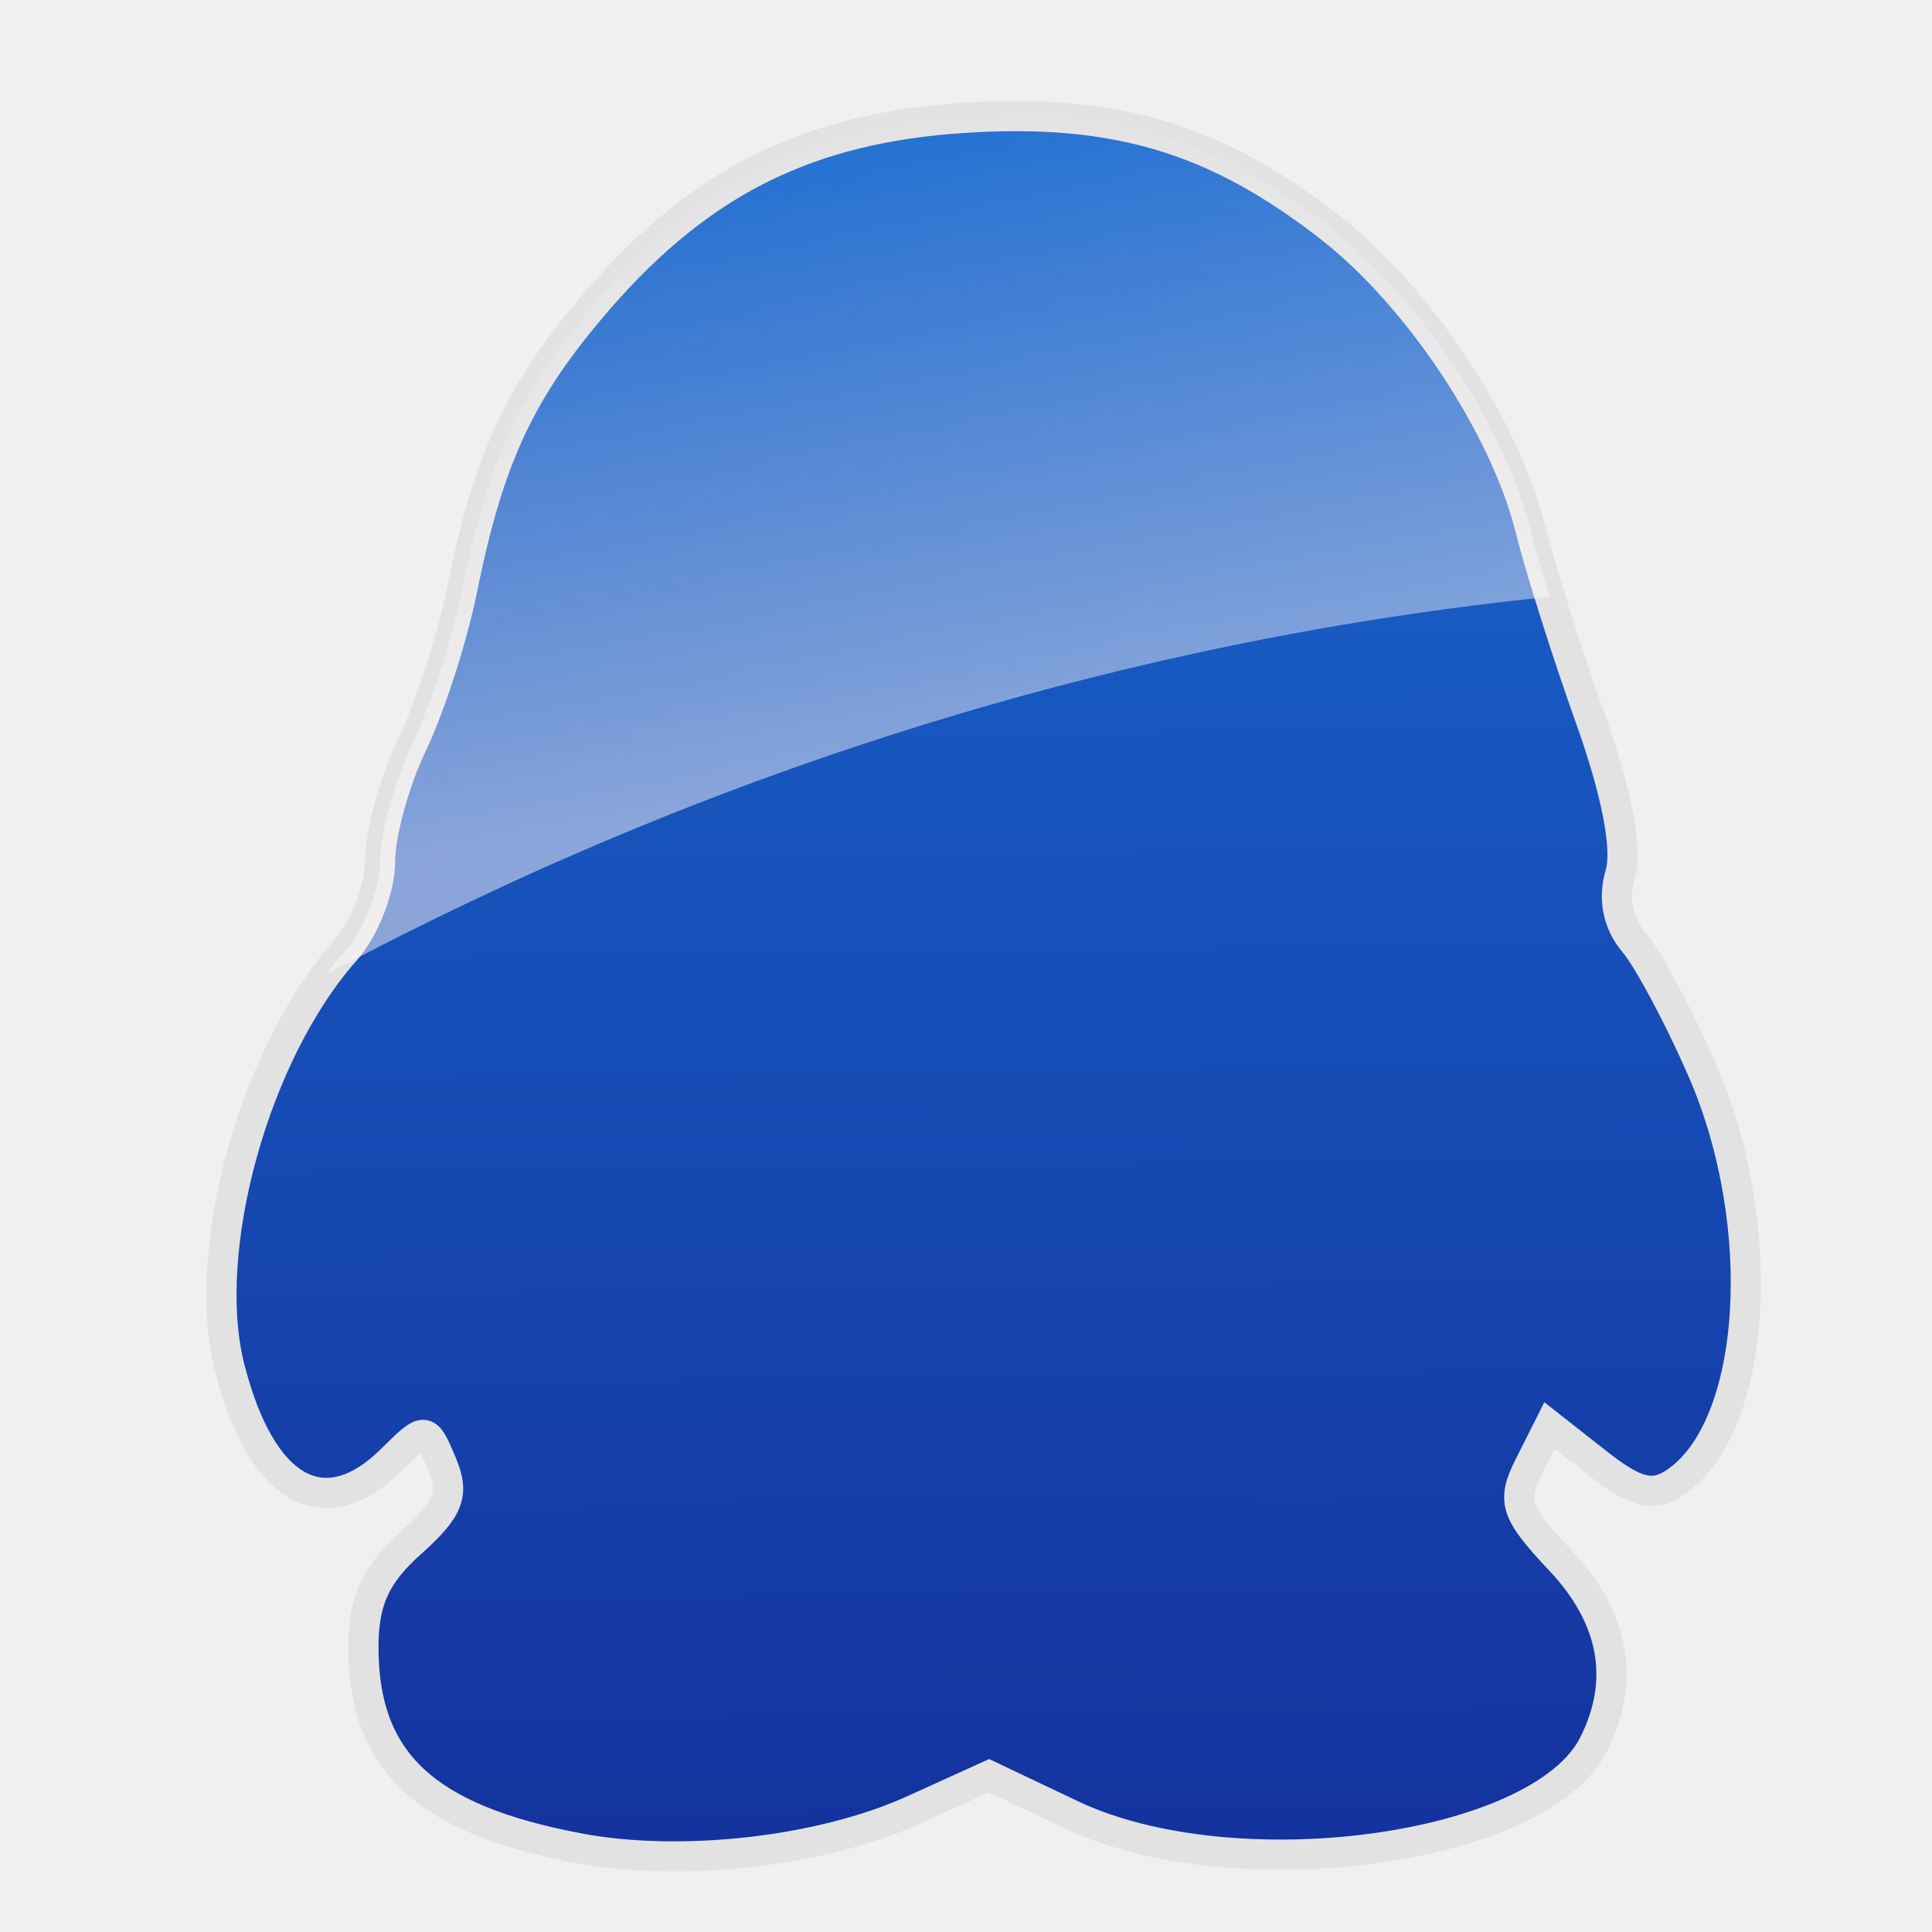
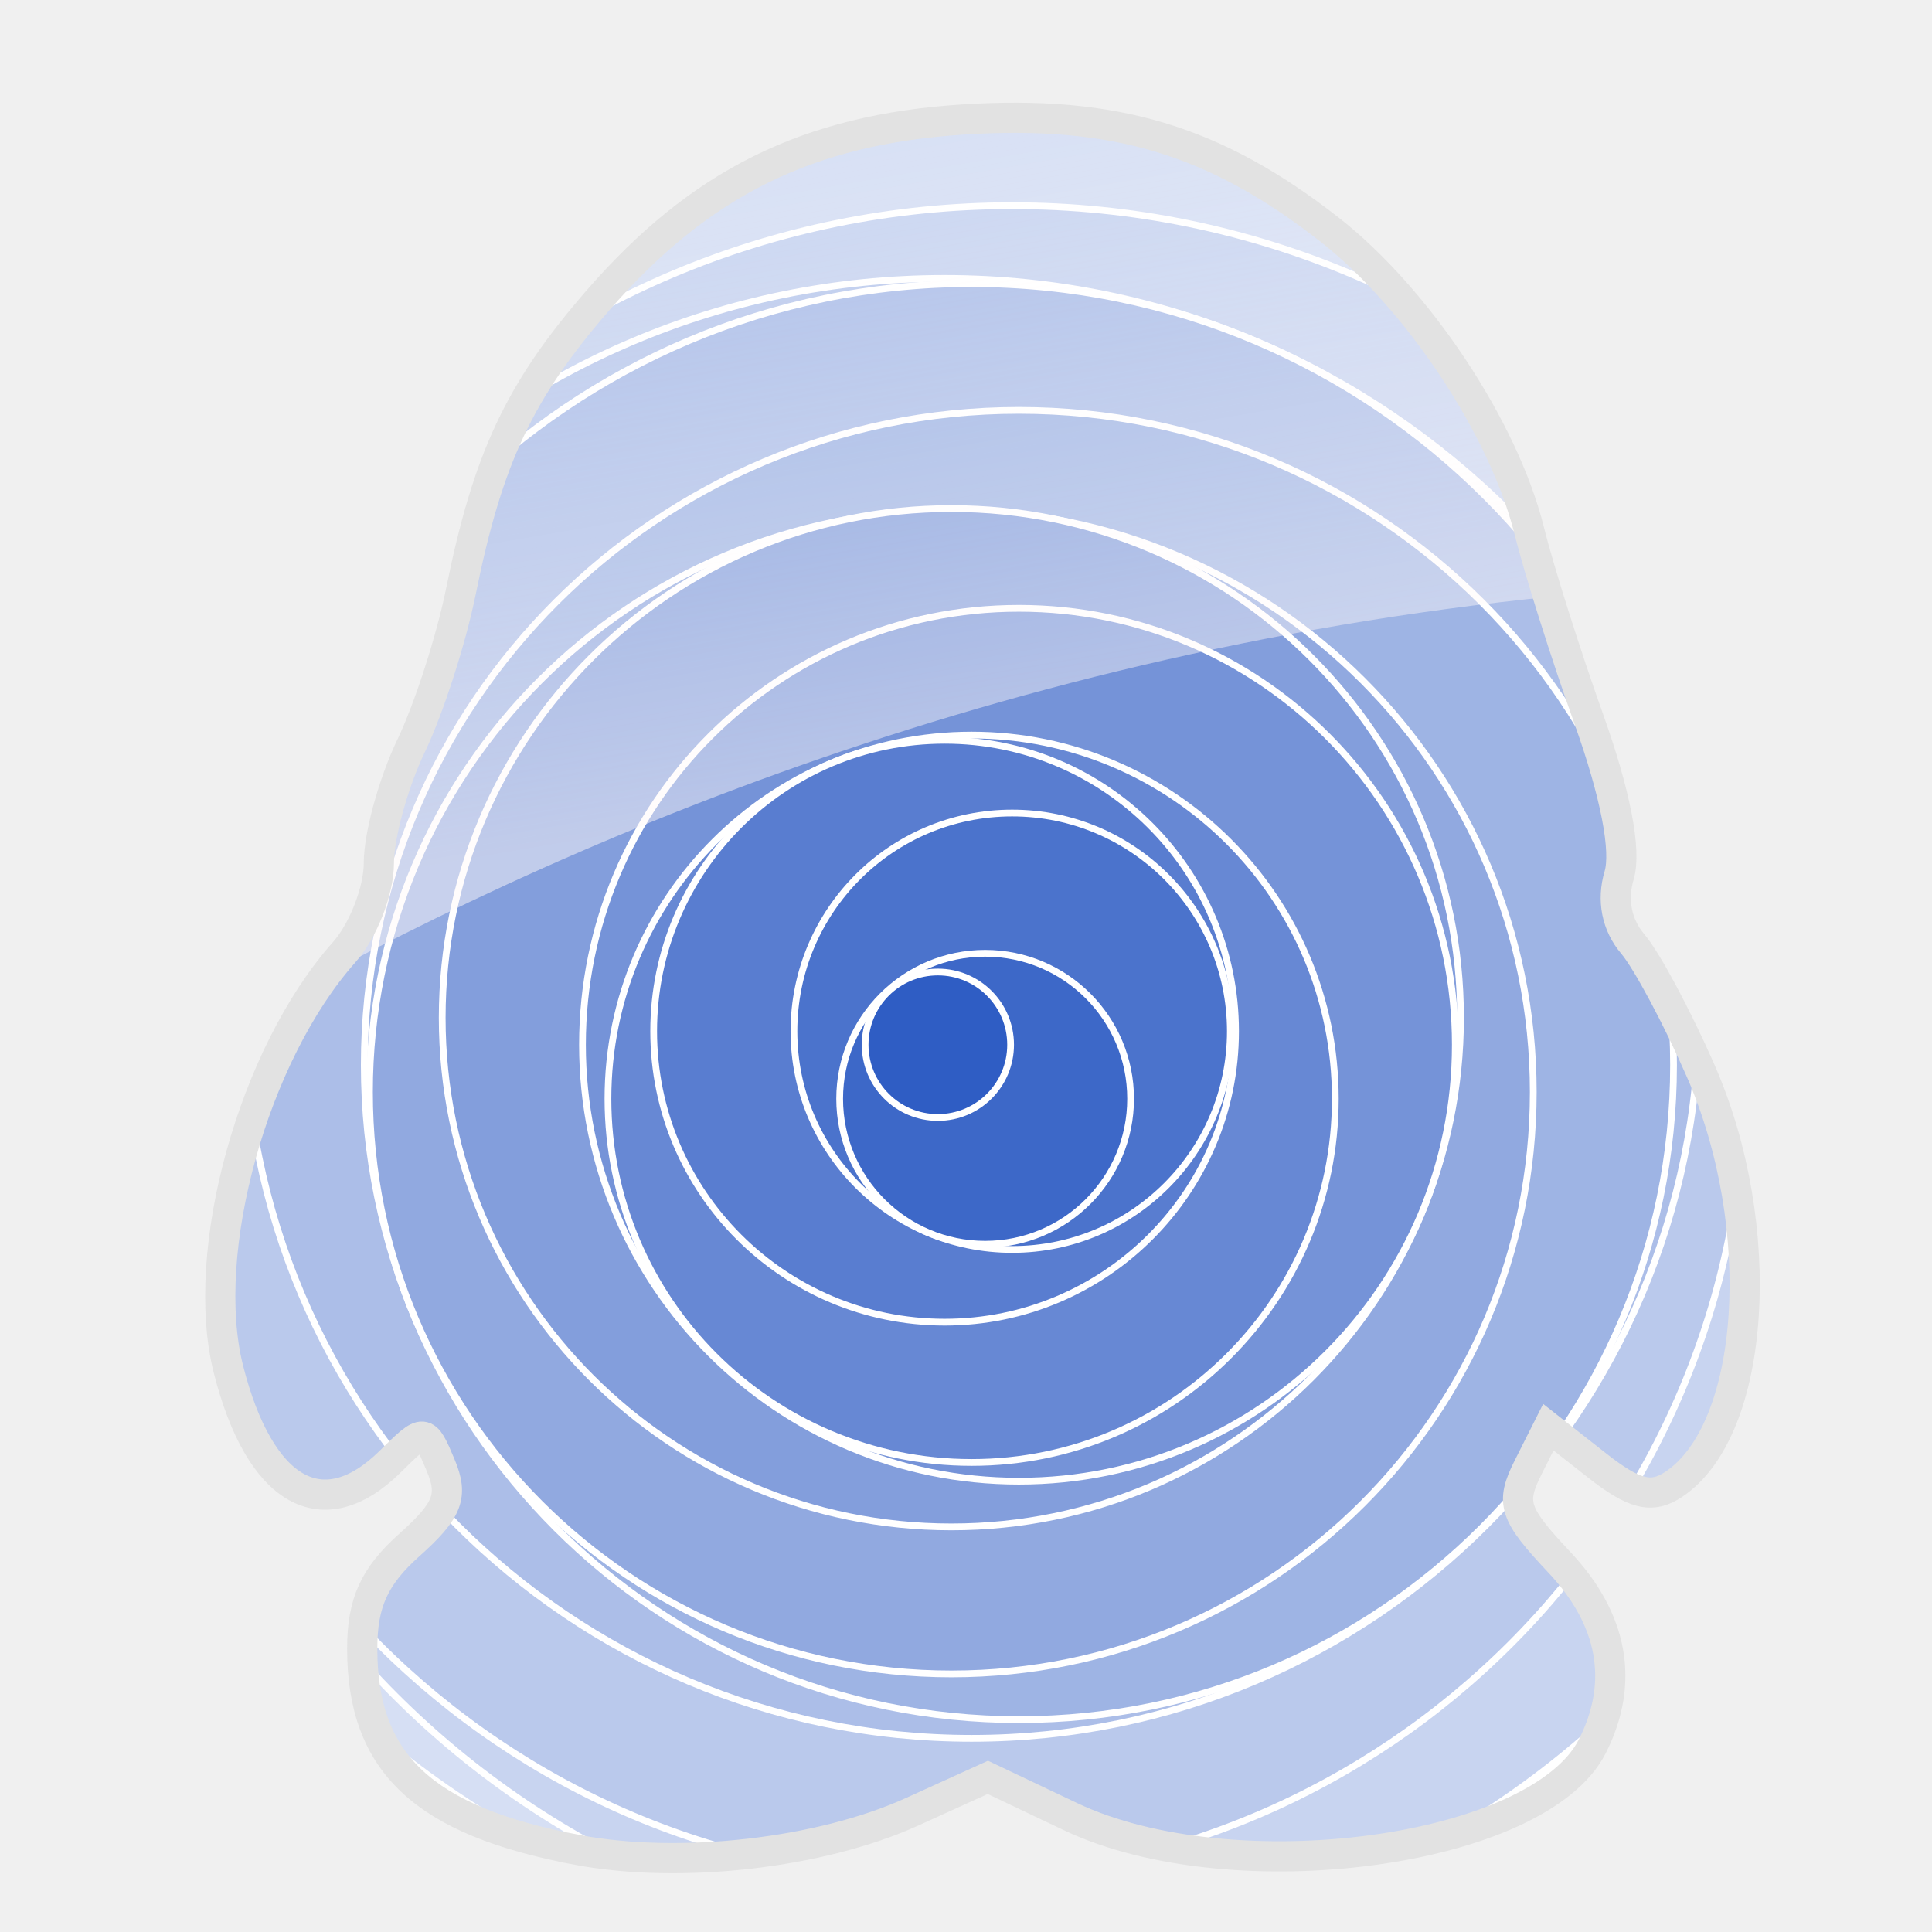
<svg xmlns="http://www.w3.org/2000/svg" xmlns:xlink="http://www.w3.org/1999/xlink" width="64px" height="64px" id="svg2985" version="1.1">
  <defs id="defs2987">
    <linearGradient id="linearGradient3823">
      <stop style="stop-color:#fff9f9;stop-opacity:0.502;" offset="0" id="stop3825" />
      <stop style="stop-color:#ffffff;stop-opacity:0;" offset="1" id="stop3827" />
    </linearGradient>
    <linearGradient xlink:href="#linearGradient3823" id="linearGradient3829" x1="22.364" y1="27.364" x2="18.358" y2="4.091" gradientUnits="userSpaceOnUse" />
    <linearGradient id="linearGradient3797">
      <stop style="stop-color:#196ad0;stop-opacity:1;" offset="0" id="stop3799" />
      <stop style="stop-color:#14329e;stop-opacity:1;" offset="1" id="stop3801" />
    </linearGradient>
    <linearGradient xlink:href="#linearGradient3797" id="linearGradient4283" gradientUnits="userSpaceOnUse" x1="772.294" y1="-91.11" x2="775.26" y2="618.017" gradientTransform="translate(-24,0)" />
    <linearGradient id="linearGradient4285">
      <stop style="stop-color:#000000;stop-opacity:1;" offset="0" id="stop4287" />
      <stop style="stop-color:#292929;stop-opacity:1;" offset="1" id="stop4289" />
    </linearGradient>
    <linearGradient y2="618.017" x2="775.26" y1="-91.11" x1="772.294" gradientTransform="translate(-347.1318,305.2734)" gradientUnits="userSpaceOnUse" id="linearGradient4293" xlink:href="#linearGradient3797" />
    <linearGradient xlink:href="#linearGradient3797" id="linearGradient4350" x1="30.654" y1="4.489" x2="31.242" y2="61.398" gradientUnits="userSpaceOnUse" />
    <linearGradient xlink:href="#linearGradient3797-9" id="linearGradient4350-5" x1="30.654" y1="4.489" x2="31.242" y2="61.398" gradientUnits="userSpaceOnUse" />
    <linearGradient id="linearGradient3797-9">
      <stop style="stop-color:#000000;stop-opacity:1;" offset="0" id="stop3799-4" />
      <stop style="stop-color:#292929;stop-opacity:1;" offset="1" id="stop3801-9" />
    </linearGradient>
    <linearGradient gradientTransform="translate(0.5063416,0.4196886)" y2="61.398" x2="31.242" y1="4.489" x1="30.654" gradientUnits="userSpaceOnUse" id="linearGradient4367" xlink:href="#linearGradient3797-9" />
    <linearGradient xlink:href="#linearGradient3797-9" id="linearGradient4392" gradientUnits="userSpaceOnUse" gradientTransform="translate(1.3621143e-4,2.1690247e-4)" x1="30.654" y1="4.489" x2="31.242" y2="61.398" />
    <clipPath clipPathUnits="userSpaceOnUse" id="clipPath4394">
      <path style="color:#000000;fill:url(#linearGradient4398);fill-opacity:1;fill-rule:nonzero;stroke:#ffffff;stroke-width:1;stroke-linecap:butt;stroke-linejoin:miter;stroke-miterlimit:4;stroke-opacity:1;stroke-dasharray:none;stroke-dashoffset:0;marker:none;visibility:visible;display:inline;overflow:visible;filter:url(#filter5703);enable-background:accumulate" d="m 19.152,61.222 c -5.083,-0.962 -7.114,-2.865 -7.114,-6.665 0,-1.518 0.398,-2.394 1.561,-3.434 1.28,-1.145 1.467,-1.621 1.036,-2.646 -0.519,-1.236 -0.537,-1.238 -1.665,-0.121 -2.238,2.216 -4.33,1.025 -5.364,-3.053 -0.987,-3.898 0.825,-10.432 3.832,-13.813 0.633,-0.712 1.151,-2.04 1.151,-2.953 0,-0.912 0.48,-2.66 1.067,-3.883 0.587,-1.223 1.329,-3.524 1.65,-5.113 0.891,-4.414 1.941,-6.65 4.524,-9.629 3.391,-3.91 6.964,-5.681 12.126,-6.01 4.991,-0.318 8.323,0.681 12.105,3.631 2.929,2.285 5.787,6.588 6.634,9.986 0.325,1.305 1.215,4.118 1.978,6.253 0.88,2.464 1.246,4.352 1.002,5.17 -0.246,0.824 -0.082,1.644 0.454,2.274 0.461,0.542 1.474,2.435 2.25,4.207 2.265,5.172 1.824,11.886 -0.899,13.694 -0.728,0.483 -1.307,0.339 -2.546,-0.635 l -1.604,-1.26 -0.67,1.331 c -0.594,1.179 -0.476,1.538 1.03,3.138 1.789,1.902 2.165,3.98 1.101,6.093 -1.774,3.524 -11.913,4.893 -17.296,2.336 l -2.732,-1.298 -2.506,1.138 c -3.043,1.382 -7.685,1.91 -11.105,1.263 z" id="path4396" />
    </clipPath>
    <linearGradient xlink:href="#linearGradient3797-9" id="linearGradient4398" gradientUnits="userSpaceOnUse" gradientTransform="translate(1.3621143e-4,2.1690247e-4)" x1="30.654" y1="4.489" x2="31.242" y2="61.398" />
+     <clipPath id="cp1">
+       <polygon points="434,13 74,13 74,372 434,372 " id="polygon11" />
+     </clipPath>
+     <linearGradient xlink:href="#linearGradient3797" id="linearGradient3873" gradientUnits="userSpaceOnUse" x1="30.654" y1="4.489" x2="31.242" y2="61.398" gradientTransform="matrix(4.469779,0,0,4.469779,105.1337,41.3082)" />
+     <linearGradient xlink:href="#linearGradient3797" id="linearGradient3876" gradientUnits="userSpaceOnUse" x1="30.654" y1="4.489" x2="31.242" y2="61.398" />
+     <linearGradient xlink:href="#linearGradient3797-3" id="linearGradient3876-4" gradientUnits="userSpaceOnUse" x1="30.654" y1="4.489" x2="31.242" y2="61.398" />
+     <linearGradient id="linearGradient3797-3">
+       <stop style="stop-color:#196ad0;stop-opacity:1;" offset="0" id="stop3799-3" />
+       <stop style="stop-color:#14329e;stop-opacity:1;" offset="1" id="stop3801-3" />
+     </linearGradient>
+     <linearGradient gradientTransform="translate(9.960888,21.5106)" y2="61.398" x2="31.242" y1="4.489" x1="30.654" gradientUnits="userSpaceOnUse" id="linearGradient3893" xlink:href="#linearGradient3797-3" />
+     <clipPath clipPathUnits="userSpaceOnUse" id="clipPath3916">
+       <path id="path3918" d="m 190.738,314.958 c -22.721,-4.301 -31.798,-12.806 -31.798,-29.792 0,-6.783 1.781,-10.7 6.978,-15.348 5.723,-5.119 6.556,-7.246 4.633,-11.829 -2.32,-5.526 -2.402,-5.532 -7.443,-0.54 -10.004,9.906 -19.356,4.583 -23.974,-13.646 -4.414,-17.421 3.689,-46.63 17.127,-61.742 2.829,-3.181 5.143,-9.12 5.143,-13.198 0,-4.078 2.146,-11.888 4.769,-17.356 2.623,-5.468 5.942,-15.753 7.375,-22.855 3.981,-19.73 8.678,-29.725 20.223,-43.038 15.155,-17.475 31.129,-25.393 54.2,-26.864 22.307,-1.423 37.201,3.046 54.105,16.232 13.091,10.212 25.867,29.445 29.651,44.635 1.452,5.831 5.431,18.408 8.841,27.95 3.935,11.012 5.572,19.451 4.48,23.107 -1.1,3.683 -0.368,7.348 2.03,10.164 2.063,2.423 6.588,10.884 10.056,18.803 10.125,23.119 8.155,53.128 -4.018,61.207 -3.253,2.159 -5.841,1.513 -11.379,-2.839 l -7.169,-5.633 -2.996,5.951 c -2.653,5.27 -2.127,6.875 4.602,14.027 7.998,8.501 9.678,17.791 4.923,27.233 -7.932,15.752 -53.25,21.873 -77.309,10.441 l -12.213,-5.803 -11.199,5.088 c -13.602,6.179 -34.352,8.539 -49.637,5.646 z" style="color:#000000;fill:url(#linearGradient3920);fill-opacity:1;fill-rule:nonzero;stroke:#e2e2e2;stroke-width:4.47;stroke-linecap:butt;stroke-linejoin:miter;stroke-miterlimit:4;stroke-opacity:1;stroke-dasharray:none;stroke-dashoffset:0;marker:none;visibility:visible;display:inline;overflow:visible;enable-background:accumulate" />
+     </clipPath>
+     <linearGradient xlink:href="#linearGradient3797" id="linearGradient3920" gradientUnits="userSpaceOnUse" x1="30.654" y1="4.489" x2="31.242" y2="61.398" gradientTransform="matrix(4.469779,0,0,4.469779,105.1337,41.3082)" />
  </defs>
  <g id="layer1">
-     <path style="fill:url(#linearGradient4350);fill-opacity:1.0;color:#000000;fill-rule:nonzero;stroke:#e2e2e2;stroke-width:1;stroke-linecap:butt;stroke-linejoin:miter;stroke-miterlimit:4;stroke-opacity:1;stroke-dasharray:none;stroke-dashoffset:0;marker:none;visibility:visible;display:inline;overflow:visible;enable-background:accumulate" d="m 19.152,61.222 c -5.083,-0.962 -7.114,-2.865 -7.114,-6.665 0,-1.518 0.398,-2.394 1.561,-3.434 1.28,-1.145 1.467,-1.621 1.036,-2.646 -0.519,-1.236 -0.537,-1.238 -1.665,-0.121 -2.238,2.216 -4.33,1.025 -5.364,-3.053 -0.987,-3.898 0.825,-10.432 3.832,-13.813 0.633,-0.712 1.151,-2.04 1.151,-2.953 0,-0.912 0.48,-2.66 1.067,-3.883 0.587,-1.223 1.329,-3.524 1.65,-5.113 0.891,-4.414 1.941,-6.65 4.524,-9.629 3.391,-3.91 6.964,-5.681 12.126,-6.01 4.991,-0.318 8.323,0.681 12.105,3.631 2.929,2.285 5.787,6.588 6.634,9.986 0.325,1.305 1.215,4.118 1.978,6.253 0.88,2.464 1.246,4.352 1.002,5.17 -0.246,0.824 -0.082,1.644 0.454,2.274 0.461,0.542 1.474,2.435 2.25,4.207 2.265,5.172 1.824,11.886 -0.899,13.694 -0.728,0.483 -1.307,0.339 -2.546,-0.635 l -1.604,-1.26 -0.67,1.331 c -0.594,1.179 -0.476,1.538 1.03,3.138 1.789,1.902 2.165,3.98 1.101,6.093 -1.774,3.524 -11.913,4.893 -17.296,2.336 l -2.732,-1.298 -2.506,1.138 c -3.043,1.382 -7.685,1.91 -11.105,1.263 z" id="path3028" />
+     <g transform="matrix(0.2237247,0,0,0.2237247,-23.521,-9.241665)" id="g4" clip-path="url(#clipPath3916)">
+       <rect x="74" y="13" width="360" height="359" id="rect6" style="fill:#ffffff;stroke:none" />
+       <g clip-path="url(#cp1)" id="g8">
+         <clipPath id="clipPath3073">
+           <polygon points="434,13 74,13 74,372 434,372 " id="polygon3075" />
+         </clipPath>
+         <ellipse cx="254" cy="192" rx="172.32" ry="172.32" id="ellipse13" d="m 426.32,192 c 0,95.17 -77.15,172.32 -172.32,172.32 C 158.83,364.32 81.68,287.17 81.68,192 81.68,96.83 158.83,19.68 254,19.68 c 95.17,0 172.32,77.15 172.32,172.32 z" style="fill:#ffffff;stroke:none" />
+         <ellipse cx="254" cy="192" rx="172.32" ry="172.32" id="ellipse15" d="m 426.32,192 c 0,95.17 -77.15,172.32 -172.32,172.32 C 158.83,364.32 81.68,287.17 81.68,192 81.68,96.83 158.83,19.68 254,19.68 c 95.17,0 172.32,77.15 172.32,172.32 z" style="fill:none;stroke:#ffffff;stroke-width:1;stroke-opacity:1" />
+         <ellipse cx="254" cy="203" rx="161.55" ry="161.55" id="ellipse17" d="M 415.55,203 C 415.55,292.222 343.222,364.55 254,364.55 164.778,364.55 92.45,292.222 92.45,203 92.45,113.778 164.778,41.45 254,41.45 343.222,41.45 415.55,113.778 415.55,203 z" style="fill:#f2f5fc;stroke:none" />
+         <ellipse cx="254" cy="203" rx="161.55" ry="161.55" id="ellipse19" d="M 415.55,203 C 415.55,292.222 343.222,364.55 254,364.55 164.778,364.55 92.45,292.222 92.45,203 92.45,113.778 164.778,41.45 254,41.45 343.222,41.45 415.55,113.778 415.55,203 z" style="fill:none;stroke:#ffffff;stroke-width:1;stroke-opacity:1" />
+         <ellipse cx="244" cy="199" rx="150.78" ry="150.78" id="ellipse21" d="M 394.78,199 C 394.78,282.273 327.273,349.78 244,349.78 160.727,349.78 93.22,282.273 93.22,199 93.22,115.727 160.727,48.22 244,48.22 c 83.273,0 150.78,67.507 150.78,150.78 z" style="fill:#e4eaf8;stroke:none" />
+         <ellipse cx="244" cy="199" rx="150.78" ry="150.78" id="ellipse23" d="M 394.78,199 C 394.78,282.273 327.273,349.78 244,349.78 160.727,349.78 93.22,282.273 93.22,199 93.22,115.727 160.727,48.22 244,48.22 c 83.273,0 150.78,67.507 150.78,150.78 z" style="fill:none;stroke:#ffffff;stroke-width:1;stroke-opacity:1" />
+         <ellipse cx="251" cy="191" rx="140.01" ry="140.01" id="ellipse25" d="m 391.01,191 c 0,77.325 -62.685,140.01 -140.01,140.01 -77.325,0 -140.01,-62.685 -140.01,-140.01 0,-77.325 62.685,-140.01 140.01,-140.01 77.325,0 140.01,62.685 140.01,140.01 z" style="fill:#d6dff4;stroke:none" />
+         <ellipse cx="251" cy="191" rx="140.01" ry="140.01" id="ellipse27" d="m 391.01,191 c 0,77.325 -62.685,140.01 -140.01,140.01 -77.325,0 -140.01,-62.685 -140.01,-140.01 0,-77.325 62.685,-140.01 140.01,-140.01 77.325,0 140.01,62.685 140.01,140.01 z" style="fill:none;stroke:#ffffff;stroke-width:1;stroke-opacity:1" />
+         <ellipse cx="255" cy="201" rx="129.24" ry="129.24" id="ellipse29" d="m 384.24,201 c 0,71.377 -57.863,129.24 -129.24,129.24 -71.377,0 -129.24,-57.863 -129.24,-129.24 0,-71.377 57.863,-129.24 129.24,-129.24 71.377,0 129.24,57.863 129.24,129.24 z" style="fill:#c8d4f0;stroke:none" />
+         <ellipse cx="255" cy="201" rx="129.24" ry="129.24" id="ellipse31" d="m 384.24,201 c 0,71.377 -57.863,129.24 -129.24,129.24 -71.377,0 -129.24,-57.863 -129.24,-129.24 0,-71.377 57.863,-129.24 129.24,-129.24 71.377,0 129.24,57.863 129.24,129.24 z" style="fill:none;stroke:#ffffff;stroke-width:1;stroke-opacity:1" />
+         <ellipse cx="245" cy="201" rx="118.47" ry="118.47" id="ellipse33" d="m 363.47,201 c 0,65.429 -53.041,118.47 -118.47,118.47 -65.429,0 -118.47,-53.041 -118.47,-118.47 0,-65.429 53.041,-118.47 118.47,-118.47 65.429,0 118.47,53.041 118.47,118.47 z" style="fill:#bac9ec;stroke:none" />
+         <ellipse cx="245" cy="201" rx="118.47" ry="118.47" id="ellipse35" d="m 363.47,201 c 0,65.429 -53.041,118.47 -118.47,118.47 -65.429,0 -118.47,-53.041 -118.47,-118.47 0,-65.429 53.041,-118.47 118.47,-118.47 65.429,0 118.47,53.041 118.47,118.47 z" style="fill:none;stroke:#ffffff;stroke-width:1;stroke-opacity:1" />
+         <ellipse cx="249" cy="191" rx="107.7" ry="107.7" id="ellipse37" d="m 356.7,191 c 0,59.481 -48.219,107.7 -107.7,107.7 -59.481,0 -107.7,-48.219 -107.7,-107.7 0,-59.481 48.219,-107.7 107.7,-107.7 59.481,0 107.7,48.219 107.7,107.7 z" style="fill:#acbee8;stroke:none" />
+         <ellipse cx="249" cy="191" rx="107.7" ry="107.7" id="ellipse39" d="m 356.7,191 c 0,59.481 -48.219,107.7 -107.7,107.7 -59.481,0 -107.7,-48.219 -107.7,-107.7 0,-59.481 48.219,-107.7 107.7,-107.7 59.481,0 107.7,48.219 107.7,107.7 z" style="fill:none;stroke:#ffffff;stroke-width:1;stroke-opacity:1" />
+         <ellipse cx="256" cy="199" rx="96.93" ry="96.93" id="ellipse41" d="m 352.93,199 c 0,53.533 -43.397,96.93 -96.93,96.93 -53.533,0 -96.93,-43.397 -96.93,-96.93 0,-53.533 43.397,-96.93 96.93,-96.93 53.533,0 96.93,43.397 96.93,96.93 z" style="fill:#9eb4e4;stroke:none" />
+         <ellipse cx="256" cy="199" rx="96.93" ry="96.93" id="ellipse43" d="m 352.93,199 c 0,53.533 -43.397,96.93 -96.93,96.93 -53.533,0 -96.93,-43.397 -96.93,-96.93 0,-53.533 43.397,-96.93 96.93,-96.93 53.533,0 96.93,43.397 96.93,96.93 z" style="fill:none;stroke:#ffffff;stroke-width:1;stroke-opacity:1" />
+         <ellipse cx="246" cy="203" rx="86.16" ry="86.16" id="ellipse45" d="m 332.16,203 c 0,47.585 -38.575,86.16 -86.16,86.16 -47.585,0 -86.16,-38.575 -86.16,-86.16 0,-47.585 38.575,-86.16 86.16,-86.16 47.585,0 86.16,38.575 86.16,86.16 z" style="fill:#91a9e0;stroke:none" />
+         <ellipse cx="246" cy="203" rx="86.16" ry="86.16" id="ellipse47" d="m 332.16,203 c 0,47.585 -38.575,86.16 -86.16,86.16 -47.585,0 -86.16,-38.575 -86.16,-86.16 0,-47.585 38.575,-86.16 86.16,-86.16 47.585,0 86.16,38.575 86.16,86.16 z" style="fill:none;stroke:#ffffff;stroke-width:1;stroke-opacity:1" />
+         <ellipse cx="246" cy="192" rx="75.39" ry="75.39" id="ellipse49" d="m 321.39,192 c 0,41.637 -33.753,75.39 -75.39,75.39 -41.637,0 -75.39,-33.753 -75.39,-75.39 0,-41.637 33.753,-75.39 75.39,-75.39 41.637,0 75.39,33.753 75.39,75.39 z" style="fill:#839edc;stroke:none" />
+         <ellipse cx="246" cy="192" rx="75.39" ry="75.39" id="ellipse51" d="m 321.39,192 c 0,41.637 -33.753,75.39 -75.39,75.39 -41.637,0 -75.39,-33.753 -75.39,-75.39 0,-41.637 33.753,-75.39 75.39,-75.39 41.637,0 75.39,33.753 75.39,75.39 z" style="fill:none;stroke:#ffffff;stroke-width:1;stroke-opacity:1" />
+         <ellipse cx="256" cy="196" rx="64.62" ry="64.62" id="ellipse53" d="m 320.62,196 c 0,35.689 -28.931,64.62 -64.62,64.62 -35.689,0 -64.62,-28.931 -64.62,-64.62 0,-35.689 28.931,-64.62 64.62,-64.62 35.689,0 64.62,28.931 64.62,64.62 z" style="fill:#7593d8;stroke:none" />
+         <ellipse cx="256" cy="196" rx="64.62" ry="64.62" id="ellipse55" d="m 320.62,196 c 0,35.689 -28.931,64.62 -64.62,64.62 -35.689,0 -64.62,-28.931 -64.62,-64.62 0,-35.689 28.931,-64.62 64.62,-64.62 35.689,0 64.62,28.931 64.62,64.62 z" style="fill:none;stroke:#ffffff;stroke-width:1;stroke-opacity:1" />
+         <ellipse cx="249" cy="204" rx="53.85" ry="53.85" id="ellipse57" d="m 302.85,204 c 0,29.741 -24.109,53.85 -53.85,53.85 -29.741,0 -53.85,-24.109 -53.85,-53.85 0,-29.741 24.109,-53.85 53.85,-53.85 29.741,0 53.85,24.109 53.85,53.85 z" style="fill:#6788d4;stroke:none" />
+         <ellipse cx="249" cy="204" rx="53.85" ry="53.85" id="ellipse59" d="m 302.85,204 c 0,29.741 -24.109,53.85 -53.85,53.85 -29.741,0 -53.85,-24.109 -53.85,-53.85 0,-29.741 24.109,-53.85 53.85,-53.85 29.741,0 53.85,24.109 53.85,53.85 z" style="fill:none;stroke:#ffffff;stroke-width:1;stroke-opacity:1" />
+         <ellipse cx="245" cy="194" rx="43.08" ry="43.08" id="ellipse61" d="m 288.08,194 c 0,23.792 -19.288,43.08 -43.08,43.08 -23.792,0 -43.08,-19.288 -43.08,-43.08 0,-23.792 19.288,-43.08 43.08,-43.08 23.792,0 43.08,19.288 43.08,43.08 z" style="fill:#597dd0;stroke:none" />
+         <ellipse cx="245" cy="194" rx="43.08" ry="43.08" id="ellipse63" d="m 288.08,194 c 0,23.792 -19.288,43.08 -43.08,43.08 -23.792,0 -43.08,-19.288 -43.08,-43.08 0,-23.792 19.288,-43.08 43.08,-43.08 23.792,0 43.08,19.288 43.08,43.08 z" style="fill:none;stroke:#ffffff;stroke-width:1;stroke-opacity:1" />
+         <ellipse cx="255" cy="194" rx="32.31" ry="32.31" id="ellipse65" d="m 287.31,194 c 0,17.844 -14.466,32.31 -32.31,32.31 -17.844,0 -32.31,-14.466 -32.31,-32.31 0,-17.844 14.466,-32.31 32.31,-32.31 17.844,0 32.31,14.466 32.31,32.31 z" style="fill:#4b73cc;stroke:none" />
+         <ellipse cx="255" cy="194" rx="32.31" ry="32.31" id="ellipse67" d="m 287.31,194 c 0,17.844 -14.466,32.31 -32.31,32.31 -17.844,0 -32.31,-14.466 -32.31,-32.31 0,-17.844 14.466,-32.31 32.31,-32.31 17.844,0 32.31,14.466 32.31,32.31 z" style="fill:none;stroke:#ffffff;stroke-width:1;stroke-opacity:1" />
+         <ellipse cx="251" cy="204" rx="21.54" ry="21.54" id="ellipse69" d="m 272.54,204 c 0,11.896 -9.644,21.54 -21.54,21.54 -11.896,0 -21.54,-9.644 -21.54,-21.54 0,-11.896 9.644,-21.54 21.54,-21.54 11.896,0 21.54,9.644 21.54,21.54 z" style="fill:#3d68c8;stroke:none" />
+         <ellipse cx="251" cy="204" rx="21.54" ry="21.54" id="ellipse71" d="m 272.54,204 c 0,11.896 -9.644,21.54 -21.54,21.54 -11.896,0 -21.54,-9.644 -21.54,-21.54 0,-11.896 9.644,-21.54 21.54,-21.54 11.896,0 21.54,9.644 21.54,21.54 z" style="fill:none;stroke:#ffffff;stroke-width:1;stroke-opacity:1" />
+         <ellipse cx="244" cy="196" rx="10.77" ry="10.77" id="ellipse73" d="m 254.77,196 c 0,5.948 -4.822,10.77 -10.77,10.77 -5.948,0 -10.77,-4.822 -10.77,-10.77 0,-5.948 4.822,-10.77 10.77,-10.77 5.948,0 10.77,4.822 10.77,10.77 z" style="fill:#2f5dc4;stroke:none" />
+         <ellipse cx="244" cy="196" rx="10.77" ry="10.77" id="ellipse75" d="m 254.77,196 c 0,5.948 -4.822,10.77 -10.77,10.77 -5.948,0 -10.77,-4.822 -10.77,-10.77 0,-5.948 4.822,-10.77 10.77,-10.77 5.948,0 10.77,4.822 10.77,10.77 z" style="fill:none;stroke:#ffffff;stroke-width:1;stroke-opacity:1" />
+       </g>
+     </g>
    <path style="fill:url(#linearGradient3829);stroke:none;stroke-width:1px;stroke-linecap:butt;stroke-linejoin:miter;stroke-opacity:1;fill-opacity:1" d="m -4.545,42.364 c 0,0 27.636,-24.182 69.091,-23.091 C 106,20.364 45.636,-6.182 45.636,-6.182 c 0,0 -55.091,6.909 -55.091,7.636 0,0.727 4.909,40.909 4.909,40.909 z" id="path3053" clip-path="url(#clipPath4394)" />
  </g>
+   <g id="layer2">
+     <path id="path3871-0" d="m 19.113,61.278 c -5.083,-0.962 -7.114,-2.865 -7.114,-6.665 0,-1.518 0.398,-2.394 1.561,-3.434 1.28,-1.145 1.467,-1.621 1.036,-2.646 -0.519,-1.236 -0.537,-1.238 -1.665,-0.121 -2.238,2.216 -4.33,1.025 -5.364,-3.053 -0.987,-3.898 0.825,-10.432 3.832,-13.813 0.633,-0.712 1.151,-2.04 1.151,-2.953 0,-0.912 0.48,-2.66 1.067,-3.883 0.587,-1.223 1.329,-3.524 1.65,-5.113 0.891,-4.414 1.941,-6.65 4.524,-9.629 3.391,-3.91 6.964,-5.681 12.126,-6.01 4.991,-0.318 8.323,0.681 12.105,3.631 2.929,2.285 5.787,6.588 6.634,9.986 0.325,1.305 1.215,4.118 1.978,6.253 0.88,2.464 1.246,4.352 1.002,5.17 -0.246,0.824 -0.082,1.644 0.454,2.274 0.461,0.542 1.474,2.435 2.25,4.207 2.265,5.172 1.824,11.886 -0.899,13.694 -0.728,0.483 -1.307,0.339 -2.546,-0.635 l -1.604,-1.26 -0.67,1.331 c -0.594,1.179 -0.476,1.538 1.03,3.138 1.789,1.902 2.165,3.98 1.101,6.093 -1.774,3.524 -11.913,4.893 -17.296,2.336 l -2.732,-1.298 -2.506,1.138 c -3.043,1.382 -7.685,1.91 -11.105,1.263 z" style="color:#000000;fill:none;stroke:#e2e2e2;stroke-width:1;stroke-linecap:butt;stroke-linejoin:miter;stroke-miterlimit:4;stroke-opacity:1;stroke-dasharray:none;stroke-dashoffset:0;marker:none;visibility:visible;display:inline;overflow:visible;enable-background:accumulate" />
+   </g>
</svg>
